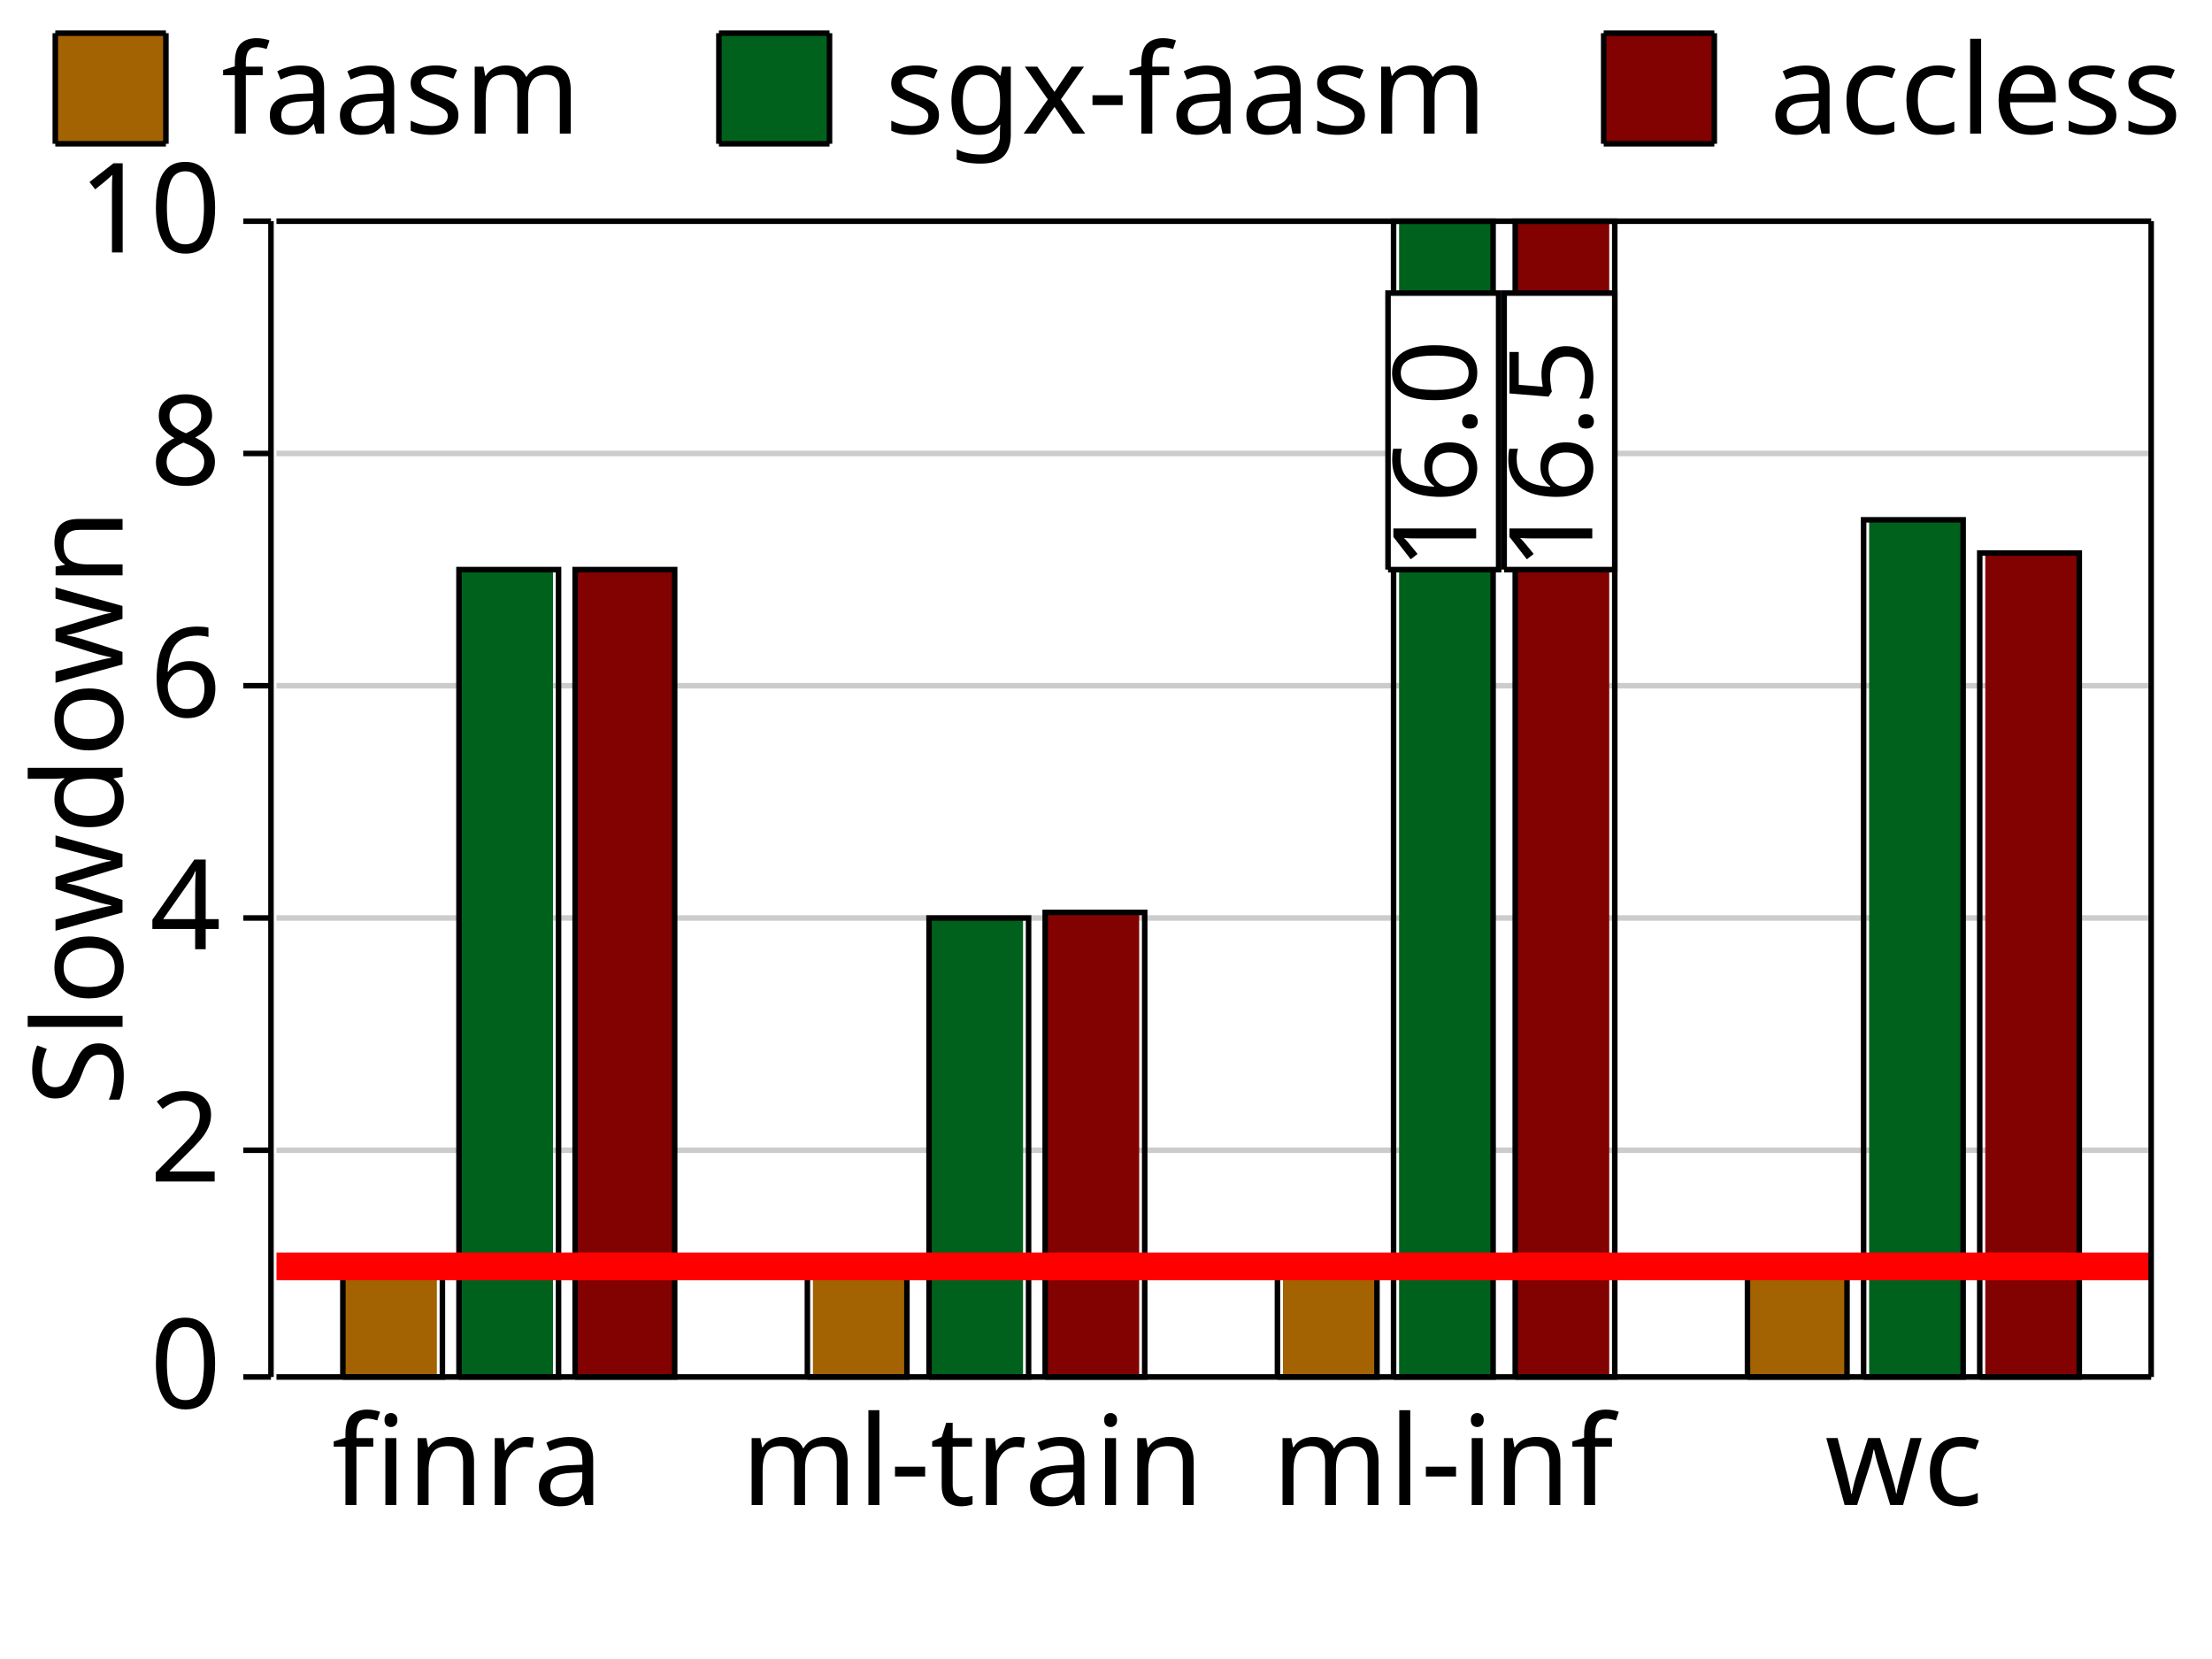
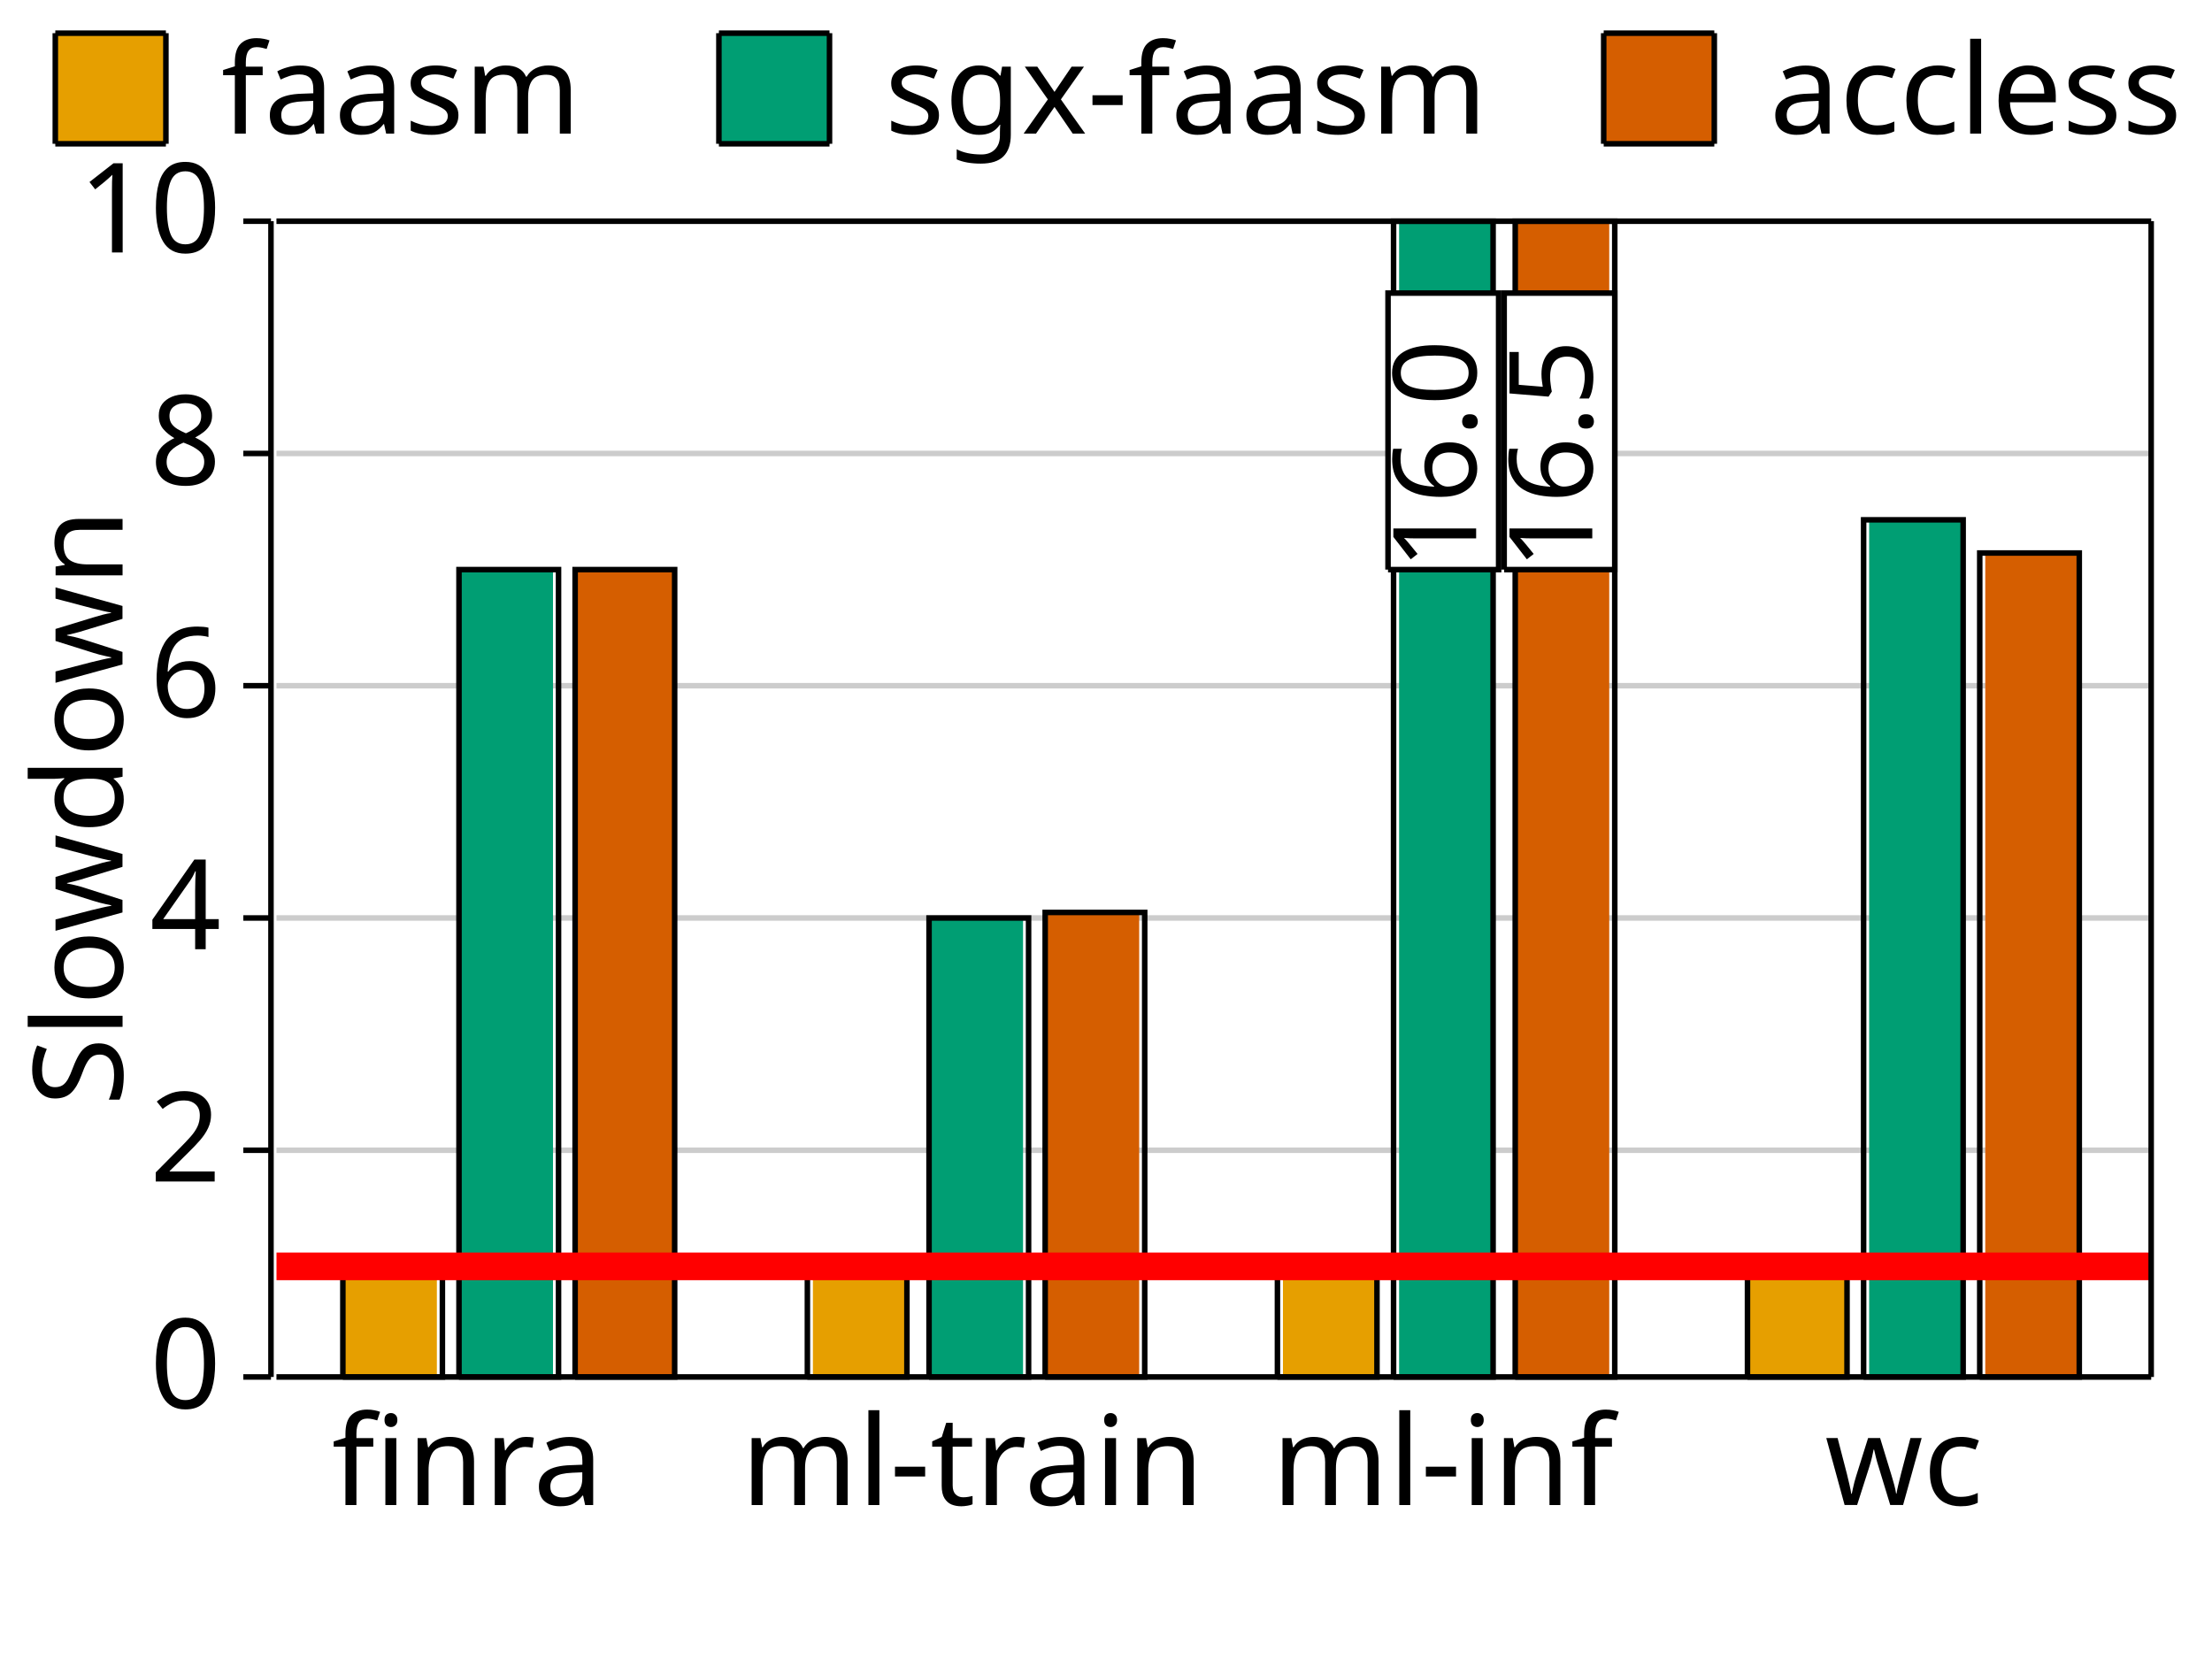
<svg xmlns="http://www.w3.org/2000/svg" width="400" height="300" viewBox="0 0 400 300">
  <rect x="0" y="0" width="400" height="300" opacity="1" fill="#FFFFFF" stroke="none" />
  <line opacity="1" stroke="#FFFFFF" stroke-width="1" x1="50" y1="249" x2="389" y2="249" />
  <line opacity="1" stroke="#FFFFFF" stroke-width="1" x1="50" y1="245" x2="389" y2="245" />
  <line opacity="1" stroke="#FFFFFF" stroke-width="1" x1="50" y1="241" x2="389" y2="241" />
  <line opacity="1" stroke="#FFFFFF" stroke-width="1" x1="50" y1="237" x2="389" y2="237" />
  <line opacity="1" stroke="#FFFFFF" stroke-width="1" x1="50" y1="233" x2="389" y2="233" />
  <line opacity="1" stroke="#FFFFFF" stroke-width="1" x1="50" y1="229" x2="389" y2="229" />
  <line opacity="1" stroke="#FFFFFF" stroke-width="1" x1="50" y1="224" x2="389" y2="224" />
  <line opacity="1" stroke="#FFFFFF" stroke-width="1" x1="50" y1="220" x2="389" y2="220" />
  <line opacity="1" stroke="#FFFFFF" stroke-width="1" x1="50" y1="216" x2="389" y2="216" />
  <line opacity="1" stroke="#FFFFFF" stroke-width="1" x1="50" y1="212" x2="389" y2="212" />
  <line opacity="1" stroke="#FFFFFF" stroke-width="1" x1="50" y1="208" x2="389" y2="208" />
  <line opacity="1" stroke="#FFFFFF" stroke-width="1" x1="50" y1="204" x2="389" y2="204" />
  <line opacity="1" stroke="#FFFFFF" stroke-width="1" x1="50" y1="199" x2="389" y2="199" />
  <line opacity="1" stroke="#FFFFFF" stroke-width="1" x1="50" y1="195" x2="389" y2="195" />
  <line opacity="1" stroke="#FFFFFF" stroke-width="1" x1="50" y1="191" x2="389" y2="191" />
  <line opacity="1" stroke="#FFFFFF" stroke-width="1" x1="50" y1="187" x2="389" y2="187" />
  <line opacity="1" stroke="#FFFFFF" stroke-width="1" x1="50" y1="183" x2="389" y2="183" />
  <line opacity="1" stroke="#FFFFFF" stroke-width="1" x1="50" y1="178" x2="389" y2="178" />
  <line opacity="1" stroke="#FFFFFF" stroke-width="1" x1="50" y1="174" x2="389" y2="174" />
  <line opacity="1" stroke="#FFFFFF" stroke-width="1" x1="50" y1="170" x2="389" y2="170" />
  <line opacity="1" stroke="#FFFFFF" stroke-width="1" x1="50" y1="166" x2="389" y2="166" />
  <line opacity="1" stroke="#FFFFFF" stroke-width="1" x1="50" y1="162" x2="389" y2="162" />
  <line opacity="1" stroke="#FFFFFF" stroke-width="1" x1="50" y1="158" x2="389" y2="158" />
  <line opacity="1" stroke="#FFFFFF" stroke-width="1" x1="50" y1="153" x2="389" y2="153" />
  <line opacity="1" stroke="#FFFFFF" stroke-width="1" x1="50" y1="149" x2="389" y2="149" />
  <line opacity="1" stroke="#FFFFFF" stroke-width="1" x1="50" y1="145" x2="389" y2="145" />
  <line opacity="1" stroke="#FFFFFF" stroke-width="1" x1="50" y1="141" x2="389" y2="141" />
  <line opacity="1" stroke="#FFFFFF" stroke-width="1" x1="50" y1="137" x2="389" y2="137" />
  <line opacity="1" stroke="#FFFFFF" stroke-width="1" x1="50" y1="132" x2="389" y2="132" />
  <line opacity="1" stroke="#FFFFFF" stroke-width="1" x1="50" y1="128" x2="389" y2="128" />
  <line opacity="1" stroke="#FFFFFF" stroke-width="1" x1="50" y1="124" x2="389" y2="124" />
  <line opacity="1" stroke="#FFFFFF" stroke-width="1" x1="50" y1="120" x2="389" y2="120" />
  <line opacity="1" stroke="#FFFFFF" stroke-width="1" x1="50" y1="116" x2="389" y2="116" />
  <line opacity="1" stroke="#FFFFFF" stroke-width="1" x1="50" y1="112" x2="389" y2="112" />
  <line opacity="1" stroke="#FFFFFF" stroke-width="1" x1="50" y1="107" x2="389" y2="107" />
  <line opacity="1" stroke="#FFFFFF" stroke-width="1" x1="50" y1="103" x2="389" y2="103" />
  <line opacity="1" stroke="#FFFFFF" stroke-width="1" x1="50" y1="99" x2="389" y2="99" />
  <line opacity="1" stroke="#FFFFFF" stroke-width="1" x1="50" y1="95" x2="389" y2="95" />
  <line opacity="1" stroke="#FFFFFF" stroke-width="1" x1="50" y1="91" x2="389" y2="91" />
  <line opacity="1" stroke="#FFFFFF" stroke-width="1" x1="50" y1="86" x2="389" y2="86" />
  <line opacity="1" stroke="#FFFFFF" stroke-width="1" x1="50" y1="82" x2="389" y2="82" />
  <line opacity="1" stroke="#FFFFFF" stroke-width="1" x1="50" y1="78" x2="389" y2="78" />
  <line opacity="1" stroke="#FFFFFF" stroke-width="1" x1="50" y1="74" x2="389" y2="74" />
  <line opacity="1" stroke="#FFFFFF" stroke-width="1" x1="50" y1="70" x2="389" y2="70" />
  <line opacity="1" stroke="#FFFFFF" stroke-width="1" x1="50" y1="66" x2="389" y2="66" />
  <line opacity="1" stroke="#FFFFFF" stroke-width="1" x1="50" y1="61" x2="389" y2="61" />
  <line opacity="1" stroke="#FFFFFF" stroke-width="1" x1="50" y1="57" x2="389" y2="57" />
  <line opacity="1" stroke="#FFFFFF" stroke-width="1" x1="50" y1="53" x2="389" y2="53" />
  <line opacity="1" stroke="#FFFFFF" stroke-width="1" x1="50" y1="49" x2="389" y2="49" />
  <line opacity="1" stroke="#FFFFFF" stroke-width="1" x1="50" y1="45" x2="389" y2="45" />
  <line opacity="1" stroke="#FFFFFF" stroke-width="1" x1="50" y1="40" x2="389" y2="40" />
  <text x="220" y="290" dy="-0.5ex" text-anchor="middle" font-family="sans-serif" font-size="9.677" opacity="1" fill="#000000">

</text>
  <line opacity="0.2" stroke="#000000" stroke-width="1" x1="50" y1="249" x2="389" y2="249" />
  <line opacity="0.2" stroke="#000000" stroke-width="1" x1="50" y1="208" x2="389" y2="208" />
  <line opacity="0.2" stroke="#000000" stroke-width="1" x1="50" y1="166" x2="389" y2="166" />
  <line opacity="0.2" stroke="#000000" stroke-width="1" x1="50" y1="124" x2="389" y2="124" />
  <line opacity="0.2" stroke="#000000" stroke-width="1" x1="50" y1="82" x2="389" y2="82" />
  <line opacity="0.2" stroke="#000000" stroke-width="1" x1="50" y1="40" x2="389" y2="40" />
  <polyline fill="none" opacity="1" stroke="#000000" stroke-width="1" points="49,40 49,249 " />
  <text x="40" y="249" dy="0.5ex" text-anchor="end" font-family="sans-serif" font-size="22.581" opacity="1" fill="#000000">
0
</text>
  <polyline fill="none" opacity="1" stroke="#000000" stroke-width="1" points="44,249 49,249 " />
  <text x="40" y="208" dy="0.5ex" text-anchor="end" font-family="sans-serif" font-size="22.581" opacity="1" fill="#000000">
2
</text>
  <polyline fill="none" opacity="1" stroke="#000000" stroke-width="1" points="44,208 49,208 " />
  <text x="40" y="166" dy="0.5ex" text-anchor="end" font-family="sans-serif" font-size="22.581" opacity="1" fill="#000000">
4
</text>
  <polyline fill="none" opacity="1" stroke="#000000" stroke-width="1" points="44,166 49,166 " />
  <text x="40" y="124" dy="0.5ex" text-anchor="end" font-family="sans-serif" font-size="22.581" opacity="1" fill="#000000">
6
</text>
  <polyline fill="none" opacity="1" stroke="#000000" stroke-width="1" points="44,124 49,124 " />
  <text x="40" y="82" dy="0.5ex" text-anchor="end" font-family="sans-serif" font-size="22.581" opacity="1" fill="#000000">
8
</text>
  <polyline fill="none" opacity="1" stroke="#000000" stroke-width="1" points="44,82 49,82 " />
  <text x="40" y="40" dy="0.5ex" text-anchor="end" font-family="sans-serif" font-size="22.581" opacity="1" fill="#000000">
10
</text>
  <polyline fill="none" opacity="1" stroke="#000000" stroke-width="1" points="44,40 49,40 " />
  <text x="5" y="200" dy="0.76em" text-anchor="start" font-family="sans-serif" font-size="22.581" opacity="1" fill="#000000" transform="rotate(270, 5, 200)">
Slowdown
</text>
-   <rect x="62" y="229" width="17" height="20" opacity="1" fill="#A36302" stroke="none" />
-   <rect x="83" y="103" width="17" height="146" opacity="1" fill="#00611D" stroke="none" />
-   <rect x="104" y="103" width="18" height="146" opacity="1" fill="#820101" stroke="none" />
+   <rect x="62" y="229" width="17" height="20" opacity="1" fill="#E69F00" stroke="none" />
+   <rect x="83" y="103" width="17" height="146" opacity="1" fill="#009E73" stroke="none" />
+   <rect x="104" y="103" width="18" height="146" opacity="1" fill="#D55E00" stroke="none" />
  <polyline fill="none" opacity="1" stroke="#000000" stroke-width="1" points="62,249 80,249 80,229 62,229 62,249 " />
  <polyline fill="none" opacity="1" stroke="#000000" stroke-width="1" points="83,249 101,249 101,103 83,103 83,249 " />
  <polyline fill="none" opacity="1" stroke="#000000" stroke-width="1" points="104,249 122,249 122,103 104,103 104,249 " />
  <text x="60" y="255" dy="0.76em" text-anchor="start" font-family="sans-serif" font-size="22.581" opacity="1" fill="#000000">
finra
</text>
-   <rect x="147" y="229" width="17" height="20" opacity="1" fill="#A36302" stroke="none" />
-   <rect x="168" y="166" width="17" height="83" opacity="1" fill="#00611D" stroke="none" />
-   <rect x="189" y="165" width="17" height="84" opacity="1" fill="#820101" stroke="none" />
+   <rect x="147" y="229" width="17" height="20" opacity="1" fill="#E69F00" stroke="none" />
+   <rect x="168" y="166" width="17" height="83" opacity="1" fill="#009E73" stroke="none" />
+   <rect x="189" y="165" width="17" height="84" opacity="1" fill="#D55E00" stroke="none" />
  <polyline fill="none" opacity="1" stroke="#000000" stroke-width="1" points="146,249 164,249 164,229 146,229 146,249 " />
  <polyline fill="none" opacity="1" stroke="#000000" stroke-width="1" points="168,249 186,249 186,166 168,166 168,249 " />
  <polyline fill="none" opacity="1" stroke="#000000" stroke-width="1" points="189,249 207,249 207,165 189,165 189,249 " />
  <text x="134" y="255" dy="0.76em" text-anchor="start" font-family="sans-serif" font-size="22.581" opacity="1" fill="#000000">
ml-train
</text>
-   <rect x="232" y="229" width="17" height="20" opacity="1" fill="#A36302" stroke="none" />
-   <rect x="253" y="40" width="17" height="209" opacity="1" fill="#00611D" stroke="none" />
-   <rect x="274" y="40" width="17" height="209" opacity="1" fill="#820101" stroke="none" />
+   <rect x="232" y="229" width="17" height="20" opacity="1" fill="#E69F00" stroke="none" />
+   <rect x="253" y="40" width="17" height="209" opacity="1" fill="#009E73" stroke="none" />
+   <rect x="274" y="40" width="17" height="209" opacity="1" fill="#D55E00" stroke="none" />
  <polyline fill="none" opacity="1" stroke="#000000" stroke-width="1" points="231,249 249,249 249,229 231,229 231,249 " />
  <polyline fill="none" opacity="1" stroke="#000000" stroke-width="1" points="252,249 270,249 270,40 252,40 252,249 " />
  <polyline fill="none" opacity="1" stroke="#000000" stroke-width="1" points="274,249 292,249 292,40 274,40 274,249 " />
  <rect x="251" y="53" width="20" height="50" opacity="1" fill="#FFFFFF" stroke="none" />
  <polyline fill="none" opacity="1" stroke="#000000" stroke-width="1" points="251,103 271,103 271,53 251,53 251,103 " />
  <text x="251" y="103" dy="0.76em" text-anchor="start" font-family="sans-serif" font-size="20.968" opacity="1" fill="#000000" transform="rotate(270, 251, 103)">
16.0
</text>
  <rect x="272" y="53" width="20" height="50" opacity="1" fill="#FFFFFF" stroke="none" />
  <polyline fill="none" opacity="1" stroke="#000000" stroke-width="1" points="272,103 292,103 292,53 272,53 272,103 " />
  <text x="272" y="103" dy="0.76em" text-anchor="start" font-family="sans-serif" font-size="20.968" opacity="1" fill="#000000" transform="rotate(270, 272, 103)">
16.5
</text>
  <text x="230" y="255" dy="0.76em" text-anchor="start" font-family="sans-serif" font-size="22.581" opacity="1" fill="#000000">
ml-inf
</text>
-   <rect x="316" y="229" width="18" height="20" opacity="1" fill="#A36302" stroke="none" />
-   <rect x="338" y="94" width="17" height="155" opacity="1" fill="#00611D" stroke="none" />
-   <rect x="359" y="100" width="17" height="149" opacity="1" fill="#820101" stroke="none" />
+   <rect x="316" y="229" width="18" height="20" opacity="1" fill="#E69F00" stroke="none" />
+   <rect x="338" y="94" width="17" height="155" opacity="1" fill="#009E73" stroke="none" />
+   <rect x="359" y="100" width="17" height="149" opacity="1" fill="#D55E00" stroke="none" />
  <polyline fill="none" opacity="1" stroke="#000000" stroke-width="1" points="316,249 334,249 334,229 316,229 316,249 " />
  <polyline fill="none" opacity="1" stroke="#000000" stroke-width="1" points="337,249 355,249 355,94 337,94 337,249 " />
  <polyline fill="none" opacity="1" stroke="#000000" stroke-width="1" points="358,249 376,249 376,100 358,100 358,249 " />
  <text x="330" y="255" dy="0.76em" text-anchor="start" font-family="sans-serif" font-size="22.581" opacity="1" fill="#000000">
wc
</text>
  <polyline fill="none" opacity="1" stroke="#FF0000" stroke-width="5" points="50,229 389,229 " />
  <polyline fill="none" opacity="1" stroke="#000000" stroke-width="1" points="50,40 389,40 " />
  <polyline fill="none" opacity="1" stroke="#000000" stroke-width="1" points="389,249 389,40 " />
  <polyline fill="none" opacity="1" stroke="#000000" stroke-width="1" points="50,249 389,249 " />
-   <rect x="10" y="6" width="20" height="20" opacity="1" fill="#A36302" stroke="none" />
+   <rect x="10" y="6" width="20" height="20" opacity="1" fill="#E69F00" stroke="none" />
  <polyline fill="none" opacity="1" stroke="#000000" stroke-width="1" points="10,6 30,6 " />
  <polyline fill="none" opacity="1" stroke="#000000" stroke-width="1" points="30,6 30,26 " />
  <polyline fill="none" opacity="1" stroke="#000000" stroke-width="1" points="10,6 10,26 " />
  <polyline fill="none" opacity="1" stroke="#000000" stroke-width="1" points="10,26 30,26 " />
  <text x="40" y="7" dy="0.76em" text-anchor="start" font-family="sans-serif" font-size="22.581" opacity="1" fill="#000000">
faasm
</text>
-   <rect x="130" y="6" width="20" height="20" opacity="1" fill="#00611D" stroke="none" />
+   <rect x="130" y="6" width="20" height="20" opacity="1" fill="#009E73" stroke="none" />
  <polyline fill="none" opacity="1" stroke="#000000" stroke-width="1" points="130,6 150,6 " />
  <polyline fill="none" opacity="1" stroke="#000000" stroke-width="1" points="150,6 150,26 " />
  <polyline fill="none" opacity="1" stroke="#000000" stroke-width="1" points="130,6 130,26 " />
  <polyline fill="none" opacity="1" stroke="#000000" stroke-width="1" points="130,26 150,26 " />
  <text x="160" y="7" dy="0.76em" text-anchor="start" font-family="sans-serif" font-size="22.581" opacity="1" fill="#000000">
sgx-faasm
</text>
-   <rect x="290" y="6" width="20" height="20" opacity="1" fill="#820101" stroke="none" />
+   <rect x="290" y="6" width="20" height="20" opacity="1" fill="#D55E00" stroke="none" />
  <polyline fill="none" opacity="1" stroke="#000000" stroke-width="1" points="290,6 310,6 " />
  <polyline fill="none" opacity="1" stroke="#000000" stroke-width="1" points="310,6 310,26 " />
  <polyline fill="none" opacity="1" stroke="#000000" stroke-width="1" points="290,6 290,26 " />
  <polyline fill="none" opacity="1" stroke="#000000" stroke-width="1" points="290,26 310,26 " />
  <text x="320" y="7" dy="0.76em" text-anchor="start" font-family="sans-serif" font-size="22.581" opacity="1" fill="#000000">
accless
</text>
</svg>
